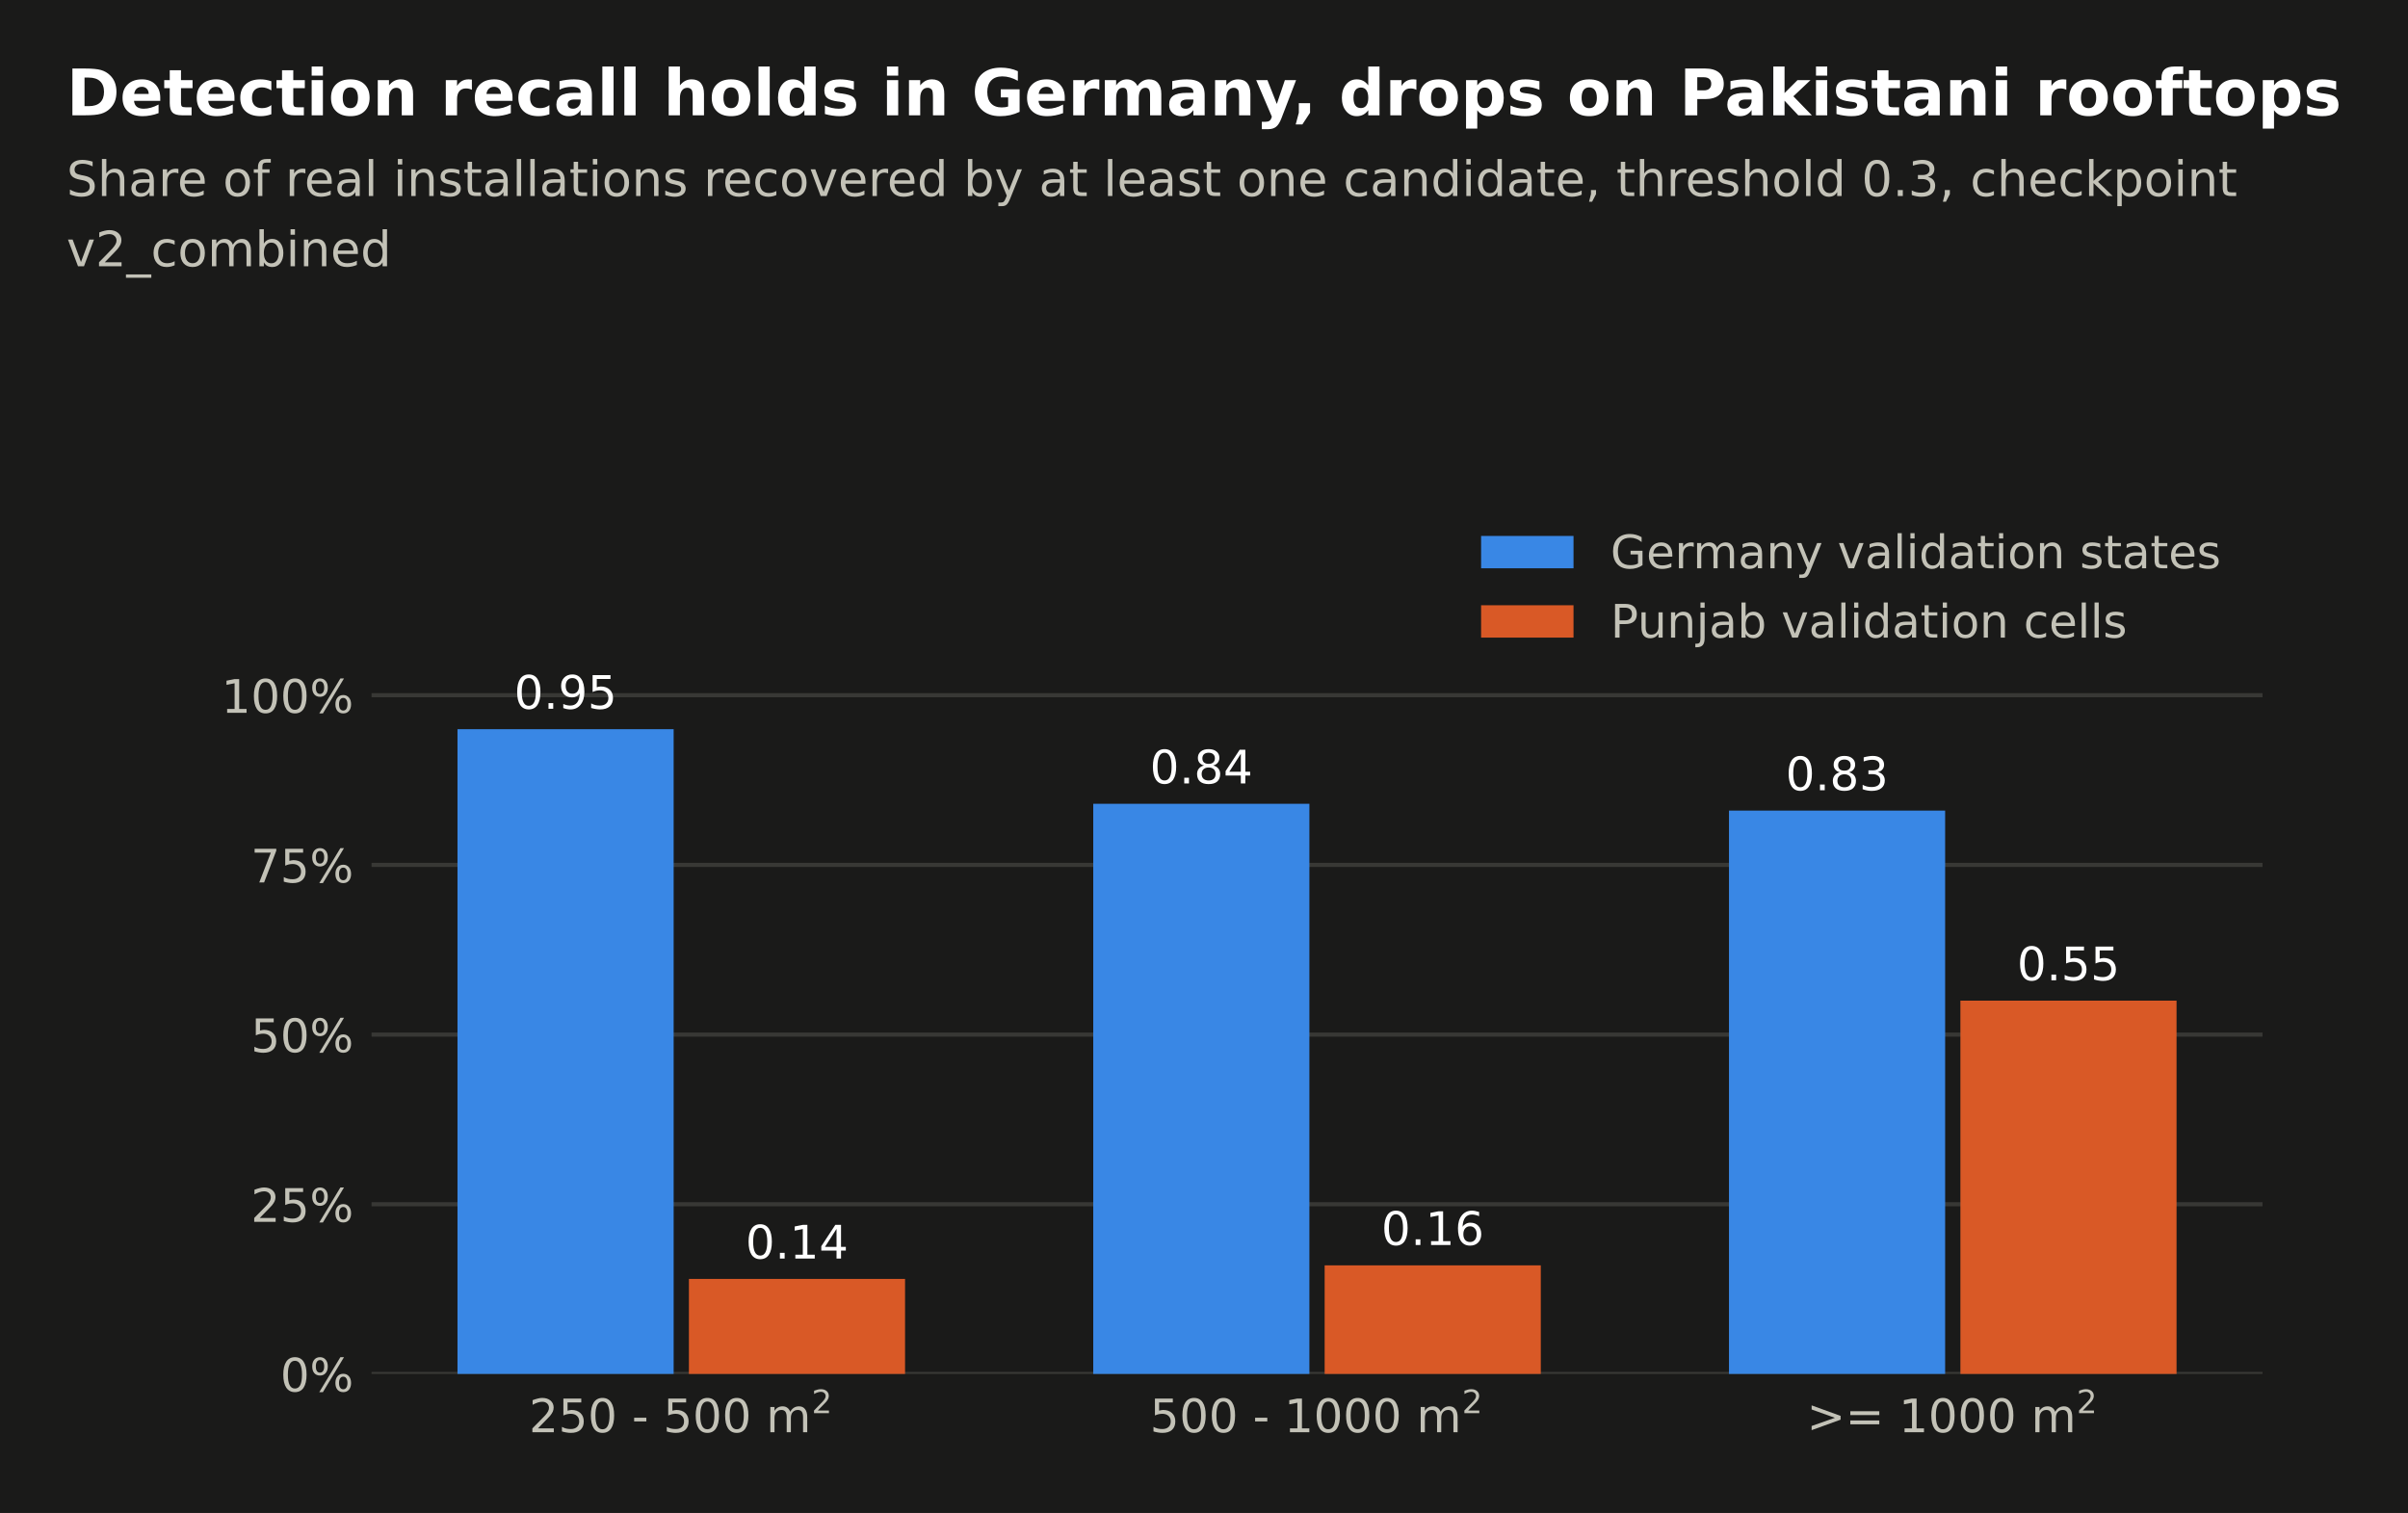
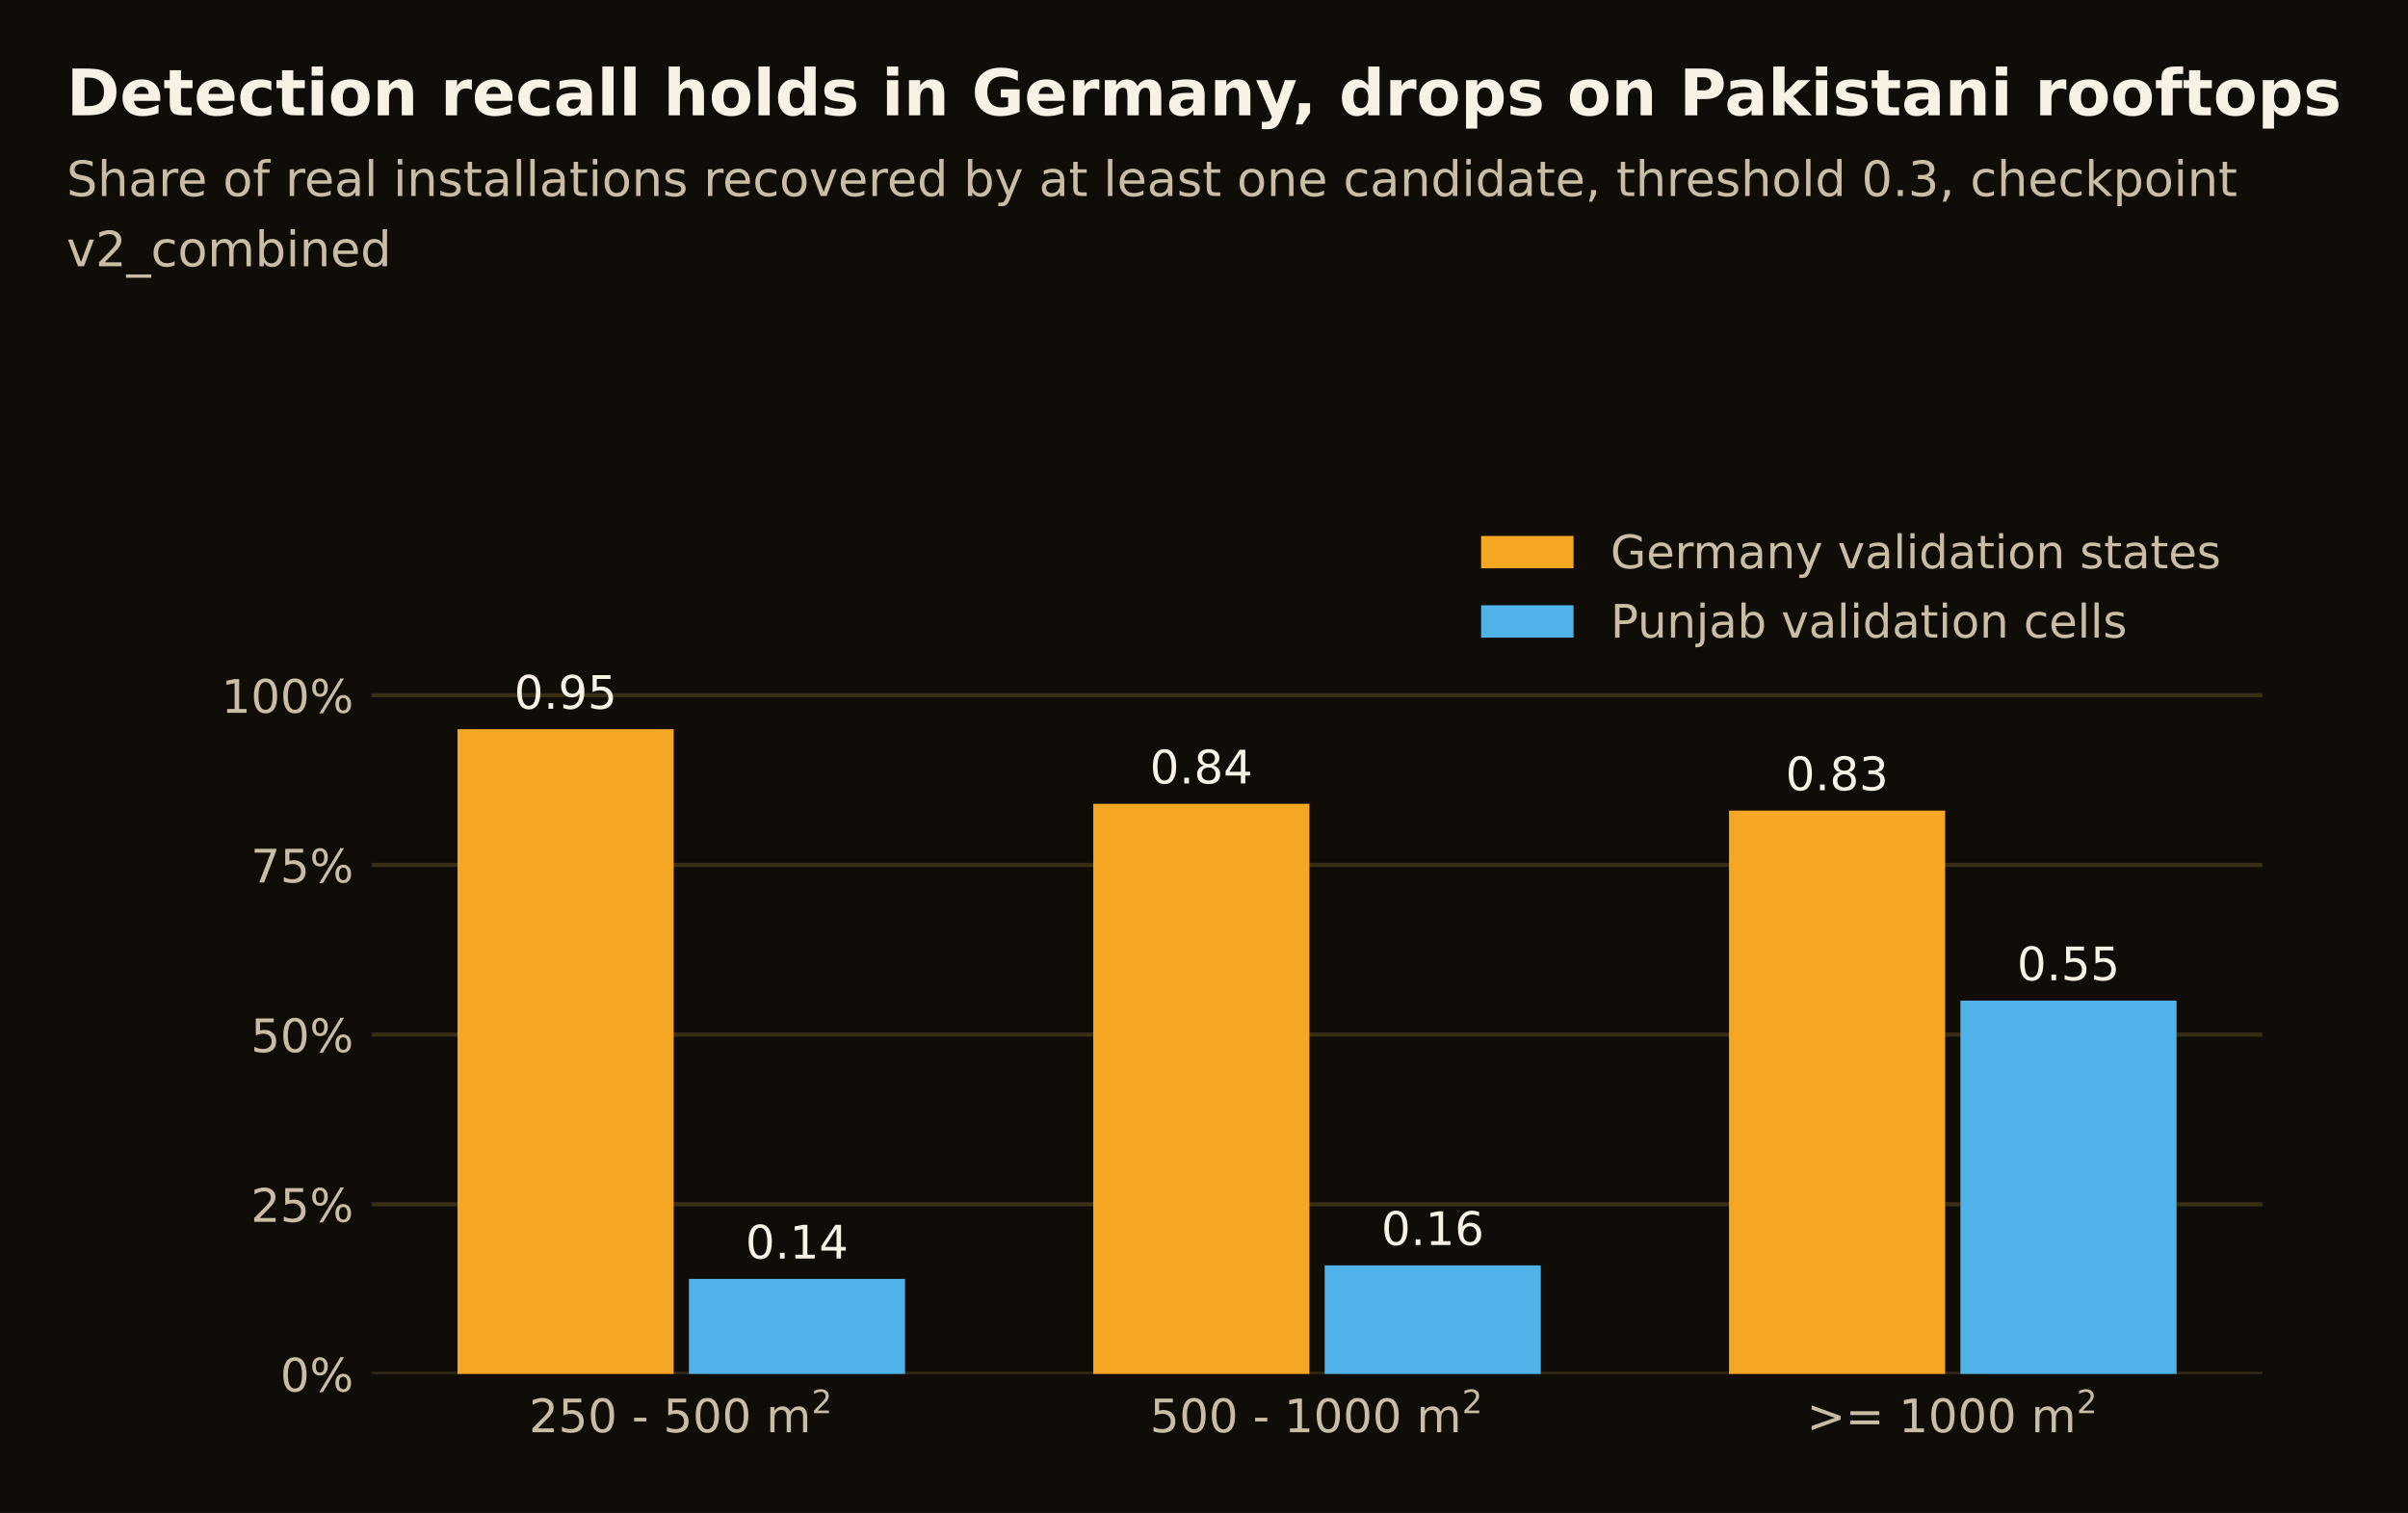
<svg xmlns="http://www.w3.org/2000/svg" width="468.977pt" height="294.7pt" viewBox="0 0 468.977 294.7" version="1.1">
  <defs>
    <style type="text/css">*{stroke-linejoin: round; stroke-linecap: butt}</style>
  </defs>
  <g id="figure_1">
    <g id="patch_1">
-       <path d="M 0 294.7  L 468.977 294.7  L 468.977 0  L 0 0  z " style="fill: #1a1a19" />
+       <path d="M 0 294.7  L 468.977 294.7  L 468.977 0  L 0 0  z " style="fill: #100d09" />
    </g>
    <g id="axes_1">
      <g id="patch_2">
-         <path d="M 72.36 267.618  L 440.64 267.618  L 440.64 95.754  L 72.36 95.754  z " style="fill: #1a1a19" />
+         <path d="M 72.36 267.618  L 440.64 267.618  L 440.64 95.754  L 72.36 95.754  z " style="fill: #100d09" />
      </g>
      <g id="matplotlib.axis_1">
        <g id="xtick_1">
          <g id="line2d_1" />
          <g id="text_1">
-             <g style="fill: #c3c2b7" transform="translate(103.0284 279.578)">
+             <g style="fill: #c9bda4" transform="translate(103.0284 279.578)">
              <text>
-                 <tspan x="0" y="-0.602" style="font-size: 9px; font-family: 'DejaVu Sans'; fill: #c3c2b7">2</tspan>
-                 <tspan x="5.726" y="-0.602" style="font-size: 9px; font-family: 'DejaVu Sans'; fill: #c3c2b7">5</tspan>
-                 <tspan x="11.452" y="-0.602" style="font-size: 9px; font-family: 'DejaVu Sans'; fill: #c3c2b7">0</tspan>
-                 <tspan x="17.178" y="-0.602" style="font-size: 9px; font-family: 'DejaVu Sans'; fill: #c3c2b7"> </tspan>
-                 <tspan x="20.039" y="-0.602" style="font-size: 9px; font-family: 'DejaVu Sans'; fill: #c3c2b7">-</tspan>
-                 <tspan x="23.287" y="-0.602" style="font-size: 9px; font-family: 'DejaVu Sans'; fill: #c3c2b7"> </tspan>
-                 <tspan x="26.147" y="-0.602" style="font-size: 9px; font-family: 'DejaVu Sans'; fill: #c3c2b7">5</tspan>
-                 <tspan x="31.874" y="-0.602" style="font-size: 9px; font-family: 'DejaVu Sans'; fill: #c3c2b7">0</tspan>
-                 <tspan x="37.6" y="-0.602" style="font-size: 9px; font-family: 'DejaVu Sans'; fill: #c3c2b7">0</tspan>
-                 <tspan x="43.326" y="-0.602" style="font-size: 9px; font-family: 'DejaVu Sans'; fill: #c3c2b7"> </tspan>
-                 <tspan x="46.187" y="-0.602" style="font-size: 9px; font-family: 'DejaVu Sans'; fill: #c3c2b7">m</tspan>
-                 <tspan x="55.04" y="-4.319" style="font-size: 6.3px; font-family: 'DejaVu Sans'; fill: #c3c2b7">2</tspan>
+                 <tspan x="0" y="-0.602" style="font-size: 9px; font-family: 'DejaVu Sans'; fill: #c9bda4">2</tspan>
+                 <tspan x="5.726" y="-0.602" style="font-size: 9px; font-family: 'DejaVu Sans'; fill: #c9bda4">5</tspan>
+                 <tspan x="11.452" y="-0.602" style="font-size: 9px; font-family: 'DejaVu Sans'; fill: #c9bda4">0</tspan>
+                 <tspan x="17.178" y="-0.602" style="font-size: 9px; font-family: 'DejaVu Sans'; fill: #c9bda4"> </tspan>
+                 <tspan x="20.039" y="-0.602" style="font-size: 9px; font-family: 'DejaVu Sans'; fill: #c9bda4">-</tspan>
+                 <tspan x="23.287" y="-0.602" style="font-size: 9px; font-family: 'DejaVu Sans'; fill: #c9bda4"> </tspan>
+                 <tspan x="26.147" y="-0.602" style="font-size: 9px; font-family: 'DejaVu Sans'; fill: #c9bda4">5</tspan>
+                 <tspan x="31.874" y="-0.602" style="font-size: 9px; font-family: 'DejaVu Sans'; fill: #c9bda4">0</tspan>
+                 <tspan x="37.6" y="-0.602" style="font-size: 9px; font-family: 'DejaVu Sans'; fill: #c9bda4">0</tspan>
+                 <tspan x="43.326" y="-0.602" style="font-size: 9px; font-family: 'DejaVu Sans'; fill: #c9bda4"> </tspan>
+                 <tspan x="46.187" y="-0.602" style="font-size: 9px; font-family: 'DejaVu Sans'; fill: #c9bda4">m</tspan>
+                 <tspan x="55.04" y="-4.319" style="font-size: 6.3px; font-family: 'DejaVu Sans'; fill: #c9bda4">2</tspan>
              </text>
            </g>
          </g>
        </g>
        <g id="xtick_2">
          <g id="line2d_2" />
          <g id="text_2">
-             <g style="fill: #c3c2b7" transform="translate(223.965 279.578)">
+             <g style="fill: #c9bda4" transform="translate(223.965 279.578)">
              <text>
-                 <tspan x="0" y="-0.602" style="font-size: 9px; font-family: 'DejaVu Sans'; fill: #c3c2b7">5</tspan>
-                 <tspan x="5.726" y="-0.602" style="font-size: 9px; font-family: 'DejaVu Sans'; fill: #c3c2b7">0</tspan>
-                 <tspan x="11.452" y="-0.602" style="font-size: 9px; font-family: 'DejaVu Sans'; fill: #c3c2b7">0</tspan>
-                 <tspan x="17.178" y="-0.602" style="font-size: 9px; font-family: 'DejaVu Sans'; fill: #c3c2b7"> </tspan>
-                 <tspan x="20.039" y="-0.602" style="font-size: 9px; font-family: 'DejaVu Sans'; fill: #c3c2b7">-</tspan>
-                 <tspan x="23.287" y="-0.602" style="font-size: 9px; font-family: 'DejaVu Sans'; fill: #c3c2b7"> </tspan>
-                 <tspan x="26.147" y="-0.602" style="font-size: 9px; font-family: 'DejaVu Sans'; fill: #c3c2b7">1</tspan>
-                 <tspan x="31.874" y="-0.602" style="font-size: 9px; font-family: 'DejaVu Sans'; fill: #c3c2b7">0</tspan>
-                 <tspan x="37.6" y="-0.602" style="font-size: 9px; font-family: 'DejaVu Sans'; fill: #c3c2b7">0</tspan>
-                 <tspan x="43.326" y="-0.602" style="font-size: 9px; font-family: 'DejaVu Sans'; fill: #c3c2b7">0</tspan>
-                 <tspan x="49.052" y="-0.602" style="font-size: 9px; font-family: 'DejaVu Sans'; fill: #c3c2b7"> </tspan>
-                 <tspan x="51.913" y="-0.602" style="font-size: 9px; font-family: 'DejaVu Sans'; fill: #c3c2b7">m</tspan>
-                 <tspan x="60.766" y="-4.319" style="font-size: 6.3px; font-family: 'DejaVu Sans'; fill: #c3c2b7">2</tspan>
+                 <tspan x="0" y="-0.602" style="font-size: 9px; font-family: 'DejaVu Sans'; fill: #c9bda4">5</tspan>
+                 <tspan x="5.726" y="-0.602" style="font-size: 9px; font-family: 'DejaVu Sans'; fill: #c9bda4">0</tspan>
+                 <tspan x="11.452" y="-0.602" style="font-size: 9px; font-family: 'DejaVu Sans'; fill: #c9bda4">0</tspan>
+                 <tspan x="17.178" y="-0.602" style="font-size: 9px; font-family: 'DejaVu Sans'; fill: #c9bda4"> </tspan>
+                 <tspan x="20.039" y="-0.602" style="font-size: 9px; font-family: 'DejaVu Sans'; fill: #c9bda4">-</tspan>
+                 <tspan x="23.287" y="-0.602" style="font-size: 9px; font-family: 'DejaVu Sans'; fill: #c9bda4"> </tspan>
+                 <tspan x="26.147" y="-0.602" style="font-size: 9px; font-family: 'DejaVu Sans'; fill: #c9bda4">1</tspan>
+                 <tspan x="31.874" y="-0.602" style="font-size: 9px; font-family: 'DejaVu Sans'; fill: #c9bda4">0</tspan>
+                 <tspan x="37.6" y="-0.602" style="font-size: 9px; font-family: 'DejaVu Sans'; fill: #c9bda4">0</tspan>
+                 <tspan x="43.326" y="-0.602" style="font-size: 9px; font-family: 'DejaVu Sans'; fill: #c9bda4">0</tspan>
+                 <tspan x="49.052" y="-0.602" style="font-size: 9px; font-family: 'DejaVu Sans'; fill: #c9bda4"> </tspan>
+                 <tspan x="51.913" y="-0.602" style="font-size: 9px; font-family: 'DejaVu Sans'; fill: #c9bda4">m</tspan>
+                 <tspan x="60.766" y="-4.319" style="font-size: 6.3px; font-family: 'DejaVu Sans'; fill: #c9bda4">2</tspan>
              </text>
            </g>
          </g>
        </g>
        <g id="xtick_3">
          <g id="line2d_3" />
          <g id="text_3">
-             <g style="fill: #c3c2b7" transform="translate(351.8766 279.578)">
+             <g style="fill: #c9bda4" transform="translate(351.8766 279.578)">
              <text>
-                 <tspan x="0" y="-0.602" style="font-size: 9px; font-family: 'DejaVu Sans'; fill: #c3c2b7">&gt;</tspan>
-                 <tspan x="7.541" y="-0.602" style="font-size: 9px; font-family: 'DejaVu Sans'; fill: #c3c2b7">=</tspan>
-                 <tspan x="15.082" y="-0.602" style="font-size: 9px; font-family: 'DejaVu Sans'; fill: #c3c2b7"> </tspan>
-                 <tspan x="17.943" y="-0.602" style="font-size: 9px; font-family: 'DejaVu Sans'; fill: #c3c2b7">1</tspan>
-                 <tspan x="23.669" y="-0.602" style="font-size: 9px; font-family: 'DejaVu Sans'; fill: #c3c2b7">0</tspan>
-                 <tspan x="29.395" y="-0.602" style="font-size: 9px; font-family: 'DejaVu Sans'; fill: #c3c2b7">0</tspan>
-                 <tspan x="35.121" y="-0.602" style="font-size: 9px; font-family: 'DejaVu Sans'; fill: #c3c2b7">0</tspan>
-                 <tspan x="40.847" y="-0.602" style="font-size: 9px; font-family: 'DejaVu Sans'; fill: #c3c2b7"> </tspan>
-                 <tspan x="43.708" y="-0.602" style="font-size: 9px; font-family: 'DejaVu Sans'; fill: #c3c2b7">m</tspan>
-                 <tspan x="52.561" y="-4.319" style="font-size: 6.3px; font-family: 'DejaVu Sans'; fill: #c3c2b7">2</tspan>
+                 <tspan x="0" y="-0.602" style="font-size: 9px; font-family: 'DejaVu Sans'; fill: #c9bda4">&gt;</tspan>
+                 <tspan x="7.541" y="-0.602" style="font-size: 9px; font-family: 'DejaVu Sans'; fill: #c9bda4">=</tspan>
+                 <tspan x="15.082" y="-0.602" style="font-size: 9px; font-family: 'DejaVu Sans'; fill: #c9bda4"> </tspan>
+                 <tspan x="17.943" y="-0.602" style="font-size: 9px; font-family: 'DejaVu Sans'; fill: #c9bda4">1</tspan>
+                 <tspan x="23.669" y="-0.602" style="font-size: 9px; font-family: 'DejaVu Sans'; fill: #c9bda4">0</tspan>
+                 <tspan x="29.395" y="-0.602" style="font-size: 9px; font-family: 'DejaVu Sans'; fill: #c9bda4">0</tspan>
+                 <tspan x="35.121" y="-0.602" style="font-size: 9px; font-family: 'DejaVu Sans'; fill: #c9bda4">0</tspan>
+                 <tspan x="40.847" y="-0.602" style="font-size: 9px; font-family: 'DejaVu Sans'; fill: #c9bda4"> </tspan>
+                 <tspan x="43.708" y="-0.602" style="font-size: 9px; font-family: 'DejaVu Sans'; fill: #c9bda4">m</tspan>
+                 <tspan x="52.561" y="-4.319" style="font-size: 6.3px; font-family: 'DejaVu Sans'; fill: #c9bda4">2</tspan>
              </text>
            </g>
          </g>
        </g>
      </g>
      <g id="matplotlib.axis_2">
        <g id="ytick_1">
          <g id="line2d_4">
-             <path d="M 72.36 267.618  L 440.64 267.618  " clip-path="url(#p09f40c6a00)" style="fill: none; stroke: #383835; stroke-width: 0.8; stroke-linecap: square" />
+             <path d="M 72.36 267.618  L 440.64 267.618  " clip-path="url(#pddc7a33bd9)" style="fill: none; stroke: #3a2d16; stroke-width: 0.8; stroke-linecap: square" />
          </g>
          <g id="line2d_5" />
          <g id="text_4">
-             <text style="font-size: 9px; font-family: 'DejaVu Sans'; text-anchor: end; fill: #c3c2b7" x="68.86" y="271.037" transform="rotate(-0 68.86 271.037)">0%</text>
+             <text style="font-size: 9px; font-family: 'DejaVu Sans'; text-anchor: end; fill: #c9bda4" x="68.86" y="271.037" transform="rotate(-0 68.86 271.037)">0%</text>
          </g>
        </g>
        <g id="ytick_2">
          <g id="line2d_6">
-             <path d="M 72.36 234.567  L 440.64 234.567  " clip-path="url(#p09f40c6a00)" style="fill: none; stroke: #383835; stroke-width: 0.8; stroke-linecap: square" />
+             <path d="M 72.36 234.567  L 440.64 234.567  " clip-path="url(#pddc7a33bd9)" style="fill: none; stroke: #3a2d16; stroke-width: 0.8; stroke-linecap: square" />
          </g>
          <g id="line2d_7" />
          <g id="text_5">
-             <text style="font-size: 9px; font-family: 'DejaVu Sans'; text-anchor: end; fill: #c3c2b7" x="68.86" y="237.986" transform="rotate(-0 68.86 237.9862)">25%</text>
+             <text style="font-size: 9px; font-family: 'DejaVu Sans'; text-anchor: end; fill: #c9bda4" x="68.86" y="237.986" transform="rotate(-0 68.86 237.9862)">25%</text>
          </g>
        </g>
        <g id="ytick_3">
          <g id="line2d_8">
-             <path d="M 72.36 201.517  L 440.64 201.517  " clip-path="url(#p09f40c6a00)" style="fill: none; stroke: #383835; stroke-width: 0.8; stroke-linecap: square" />
+             <path d="M 72.36 201.517  L 440.64 201.517  " clip-path="url(#pddc7a33bd9)" style="fill: none; stroke: #3a2d16; stroke-width: 0.8; stroke-linecap: square" />
          </g>
          <g id="line2d_9" />
          <g id="text_6">
-             <text style="font-size: 9px; font-family: 'DejaVu Sans'; text-anchor: end; fill: #c3c2b7" x="68.86" y="204.935" transform="rotate(-0 68.86 204.9355)">50%</text>
+             <text style="font-size: 9px; font-family: 'DejaVu Sans'; text-anchor: end; fill: #c9bda4" x="68.86" y="204.935" transform="rotate(-0 68.86 204.9355)">50%</text>
          </g>
        </g>
        <g id="ytick_4">
          <g id="line2d_10">
-             <path d="M 72.36 168.466  L 440.64 168.466  " clip-path="url(#p09f40c6a00)" style="fill: none; stroke: #383835; stroke-width: 0.8; stroke-linecap: square" />
+             <path d="M 72.36 168.466  L 440.64 168.466  " clip-path="url(#pddc7a33bd9)" style="fill: none; stroke: #3a2d16; stroke-width: 0.8; stroke-linecap: square" />
          </g>
          <g id="line2d_11" />
          <g id="text_7">
-             <text style="font-size: 9px; font-family: 'DejaVu Sans'; text-anchor: end; fill: #c3c2b7" x="68.86" y="171.885" transform="rotate(-0 68.86 171.8847)">75%</text>
+             <text style="font-size: 9px; font-family: 'DejaVu Sans'; text-anchor: end; fill: #c9bda4" x="68.86" y="171.885" transform="rotate(-0 68.86 171.8847)">75%</text>
          </g>
        </g>
        <g id="ytick_5">
          <g id="line2d_12">
-             <path d="M 72.36 135.415  L 440.64 135.415  " clip-path="url(#p09f40c6a00)" style="fill: none; stroke: #383835; stroke-width: 0.8; stroke-linecap: square" />
+             <path d="M 72.36 135.415  L 440.64 135.415  " clip-path="url(#pddc7a33bd9)" style="fill: none; stroke: #3a2d16; stroke-width: 0.8; stroke-linecap: square" />
          </g>
          <g id="line2d_13" />
          <g id="text_8">
-             <text style="font-size: 9px; font-family: 'DejaVu Sans'; text-anchor: end; fill: #c3c2b7" x="68.86" y="138.834" transform="rotate(-0 68.86 138.8339)">100%</text>
+             <text style="font-size: 9px; font-family: 'DejaVu Sans'; text-anchor: end; fill: #c9bda4" x="68.86" y="138.834" transform="rotate(-0 68.86 138.8339)">100%</text>
          </g>
        </g>
      </g>
      <g id="patch_3">
-         <path d="M 89.1 267.618  L 131.198 267.618  L 131.198 142.025  L 89.1 142.025  z " clip-path="url(#p09f40c6a00)" style="fill: #3987e5" />
+         <path d="M 89.1 267.618  L 131.198 267.618  L 131.198 142.025  L 89.1 142.025  z " clip-path="url(#pddc7a33bd9)" style="fill: #f5a623" />
      </g>
      <g id="patch_4">
-         <path d="M 212.917 267.618  L 255.014 267.618  L 255.014 156.567  L 212.917 156.567  z " clip-path="url(#p09f40c6a00)" style="fill: #3987e5" />
+         <path d="M 212.917 267.618  L 255.014 267.618  L 255.014 156.567  L 212.917 156.567  z " clip-path="url(#pddc7a33bd9)" style="fill: #f5a623" />
      </g>
      <g id="patch_5">
-         <path d="M 336.733 267.618  L 378.831 267.618  L 378.831 157.889  L 336.733 157.889  z " clip-path="url(#p09f40c6a00)" style="fill: #3987e5" />
+         <path d="M 336.733 267.618  L 378.831 267.618  L 378.831 157.889  L 336.733 157.889  z " clip-path="url(#pddc7a33bd9)" style="fill: #f5a623" />
      </g>
      <g id="patch_6">
-         <path d="M 134.169 267.618  L 176.267 267.618  L 176.267 249.11  L 134.169 249.11  z " clip-path="url(#p09f40c6a00)" style="fill: #d95926" />
+         <path d="M 134.169 267.618  L 176.267 267.618  L 176.267 249.11  L 134.169 249.11  z " clip-path="url(#pddc7a33bd9)" style="fill: #4fb2e8" />
      </g>
      <g id="patch_7">
-         <path d="M 257.986 267.618  L 300.083 267.618  L 300.083 246.466  L 257.986 246.466  z " clip-path="url(#p09f40c6a00)" style="fill: #d95926" />
+         <path d="M 257.986 267.618  L 300.083 267.618  L 300.083 246.466  L 257.986 246.466  z " clip-path="url(#pddc7a33bd9)" style="fill: #4fb2e8" />
      </g>
      <g id="patch_8">
-         <path d="M 381.802 267.618  L 423.9 267.618  L 423.9 194.906  L 381.802 194.906  z " clip-path="url(#p09f40c6a00)" style="fill: #d95926" />
+         <path d="M 381.802 267.618  L 423.9 267.618  L 423.9 194.906  L 381.802 194.906  z " clip-path="url(#pddc7a33bd9)" style="fill: #4fb2e8" />
      </g>
      <g id="text_9">
-         <text style="font-size: 9px; font-family: 'DejaVu Sans'; text-anchor: middle; fill: #ffffff" x="110.149" y="138.059" transform="rotate(-0 110.1488 138.059)">0.95</text>
+         <text style="font-size: 9px; font-family: 'DejaVu Sans'; text-anchor: middle; fill: #f7f1e6" x="110.149" y="138.059" transform="rotate(-0 110.1488 138.059)">0.95</text>
      </g>
      <g id="text_10">
-         <text style="font-size: 9px; font-family: 'DejaVu Sans'; text-anchor: middle; fill: #ffffff" x="155.218" y="245.144" transform="rotate(-0 155.218 245.1435)">0.14</text>
+         <text style="font-size: 9px; font-family: 'DejaVu Sans'; text-anchor: middle; fill: #f7f1e6" x="155.218" y="245.144" transform="rotate(-0 155.218 245.1435)">0.14</text>
      </g>
      <g id="text_11">
-         <text style="font-size: 9px; font-family: 'DejaVu Sans'; text-anchor: middle; fill: #ffffff" x="233.965" y="152.601" transform="rotate(-0 233.9654 152.6014)">0.84</text>
+         <text style="font-size: 9px; font-family: 'DejaVu Sans'; text-anchor: middle; fill: #f7f1e6" x="233.965" y="152.601" transform="rotate(-0 233.9654 152.6014)">0.84</text>
      </g>
      <g id="text_12">
-         <text style="font-size: 9px; font-family: 'DejaVu Sans'; text-anchor: middle; fill: #ffffff" x="279.035" y="242.499" transform="rotate(-0 279.0346 242.4995)">0.16</text>
+         <text style="font-size: 9px; font-family: 'DejaVu Sans'; text-anchor: middle; fill: #f7f1e6" x="279.035" y="242.499" transform="rotate(-0 279.0346 242.4995)">0.16</text>
      </g>
      <g id="text_13">
-         <text style="font-size: 9px; font-family: 'DejaVu Sans'; text-anchor: middle; fill: #ffffff" x="357.782" y="153.923" transform="rotate(-0 357.782 153.9234)">0.83</text>
+         <text style="font-size: 9px; font-family: 'DejaVu Sans'; text-anchor: middle; fill: #f7f1e6" x="357.782" y="153.923" transform="rotate(-0 357.782 153.9234)">0.83</text>
      </g>
      <g id="text_14">
-         <text style="font-size: 9px; font-family: 'DejaVu Sans'; text-anchor: middle; fill: #ffffff" x="402.851" y="190.94" transform="rotate(-0 402.8512 190.9403)">0.55</text>
+         <text style="font-size: 9px; font-family: 'DejaVu Sans'; text-anchor: middle; fill: #f7f1e6" x="402.851" y="190.94" transform="rotate(-0 402.8512 190.9403)">0.55</text>
      </g>
      <g id="legend_1">
        <g id="patch_9">
-           <path d="M 288.456 110.693  L 306.456 110.693  L 306.456 104.393  L 288.456 104.393  z " style="fill: #3987e5" />
+           <path d="M 288.456 110.693  L 306.456 110.693  L 306.456 104.393  L 288.456 104.393  z " style="fill: #f5a623" />
        </g>
        <g id="text_15">
-           <text style="font-size: 9px; font-family: 'DejaVu Sans'; text-anchor: start; fill: #c3c2b7" x="313.656" y="110.693" transform="rotate(-0 313.6556 110.6926)">Germany validation states</text>
+           <text style="font-size: 9px; font-family: 'DejaVu Sans'; text-anchor: start; fill: #c9bda4" x="313.656" y="110.693" transform="rotate(-0 313.6556 110.6926)">Germany validation states</text>
        </g>
        <g id="patch_10">
-           <path d="M 288.456 124.193  L 306.456 124.193  L 306.456 117.893  L 288.456 117.893  z " style="fill: #d95926" />
+           <path d="M 288.456 124.193  L 306.456 124.193  L 306.456 117.893  L 288.456 117.893  z " style="fill: #4fb2e8" />
        </g>
        <g id="text_16">
-           <text style="font-size: 9px; font-family: 'DejaVu Sans'; text-anchor: start; fill: #c3c2b7" x="313.656" y="124.193" transform="rotate(-0 313.6556 124.1933)">Punjab validation cells</text>
+           <text style="font-size: 9px; font-family: 'DejaVu Sans'; text-anchor: start; fill: #c9bda4" x="313.656" y="124.193" transform="rotate(-0 313.6556 124.1933)">Punjab validation cells</text>
        </g>
      </g>
    </g>
    <g id="text_17">
-       <text style="font-weight: 700; font-size: 12.5px; font-family: 'DejaVu Sans'; text-anchor: start; fill: #ffffff" x="12.96" y="22.458" transform="rotate(-0 12.96 22.45805)">Detection recall holds in Germany, drops on Pakistani rooftops</text>
+       <text style="font-weight: 700; font-size: 12.5px; font-family: 'DejaVu Sans'; text-anchor: start; fill: #f7f1e6" x="12.96" y="22.458" transform="rotate(-0 12.96 22.45805)">Detection recall holds in Germany, drops on Pakistani rooftops</text>
    </g>
    <g id="text_18">
-       <text style="font-size: 9.5px; font-family: 'DejaVu Sans'; text-anchor: start; fill: #c3c2b7" x="12.96" y="38.19" transform="rotate(-0 12.96 38.19005)">Share of real installations recovered by at least one candidate, threshold 0.3, checkpoint</text>
+       <text style="font-size: 9.5px; font-family: 'DejaVu Sans'; text-anchor: start; fill: #c9bda4" x="12.96" y="38.19" transform="rotate(-0 12.96 38.19005)">Share of real installations recovered by at least one candidate, threshold 0.3, checkpoint</text>
    </g>
    <g id="text_19">
-       <text style="font-size: 9.5px; font-family: 'DejaVu Sans'; text-anchor: start; fill: #c3c2b7" x="12.96" y="51.87" transform="rotate(-0 12.96 51.87005)">v2_combined</text>
+       <text style="font-size: 9.5px; font-family: 'DejaVu Sans'; text-anchor: start; fill: #c9bda4" x="12.96" y="51.87" transform="rotate(-0 12.96 51.87005)">v2_combined</text>
    </g>
  </g>
  <defs>
-     <clipPath id="p09f40c6a00">
+     <clipPath id="pddc7a33bd9">
      <rect x="72.36" y="95.754" width="368.28" height="171.864" />
    </clipPath>
  </defs>
</svg>
